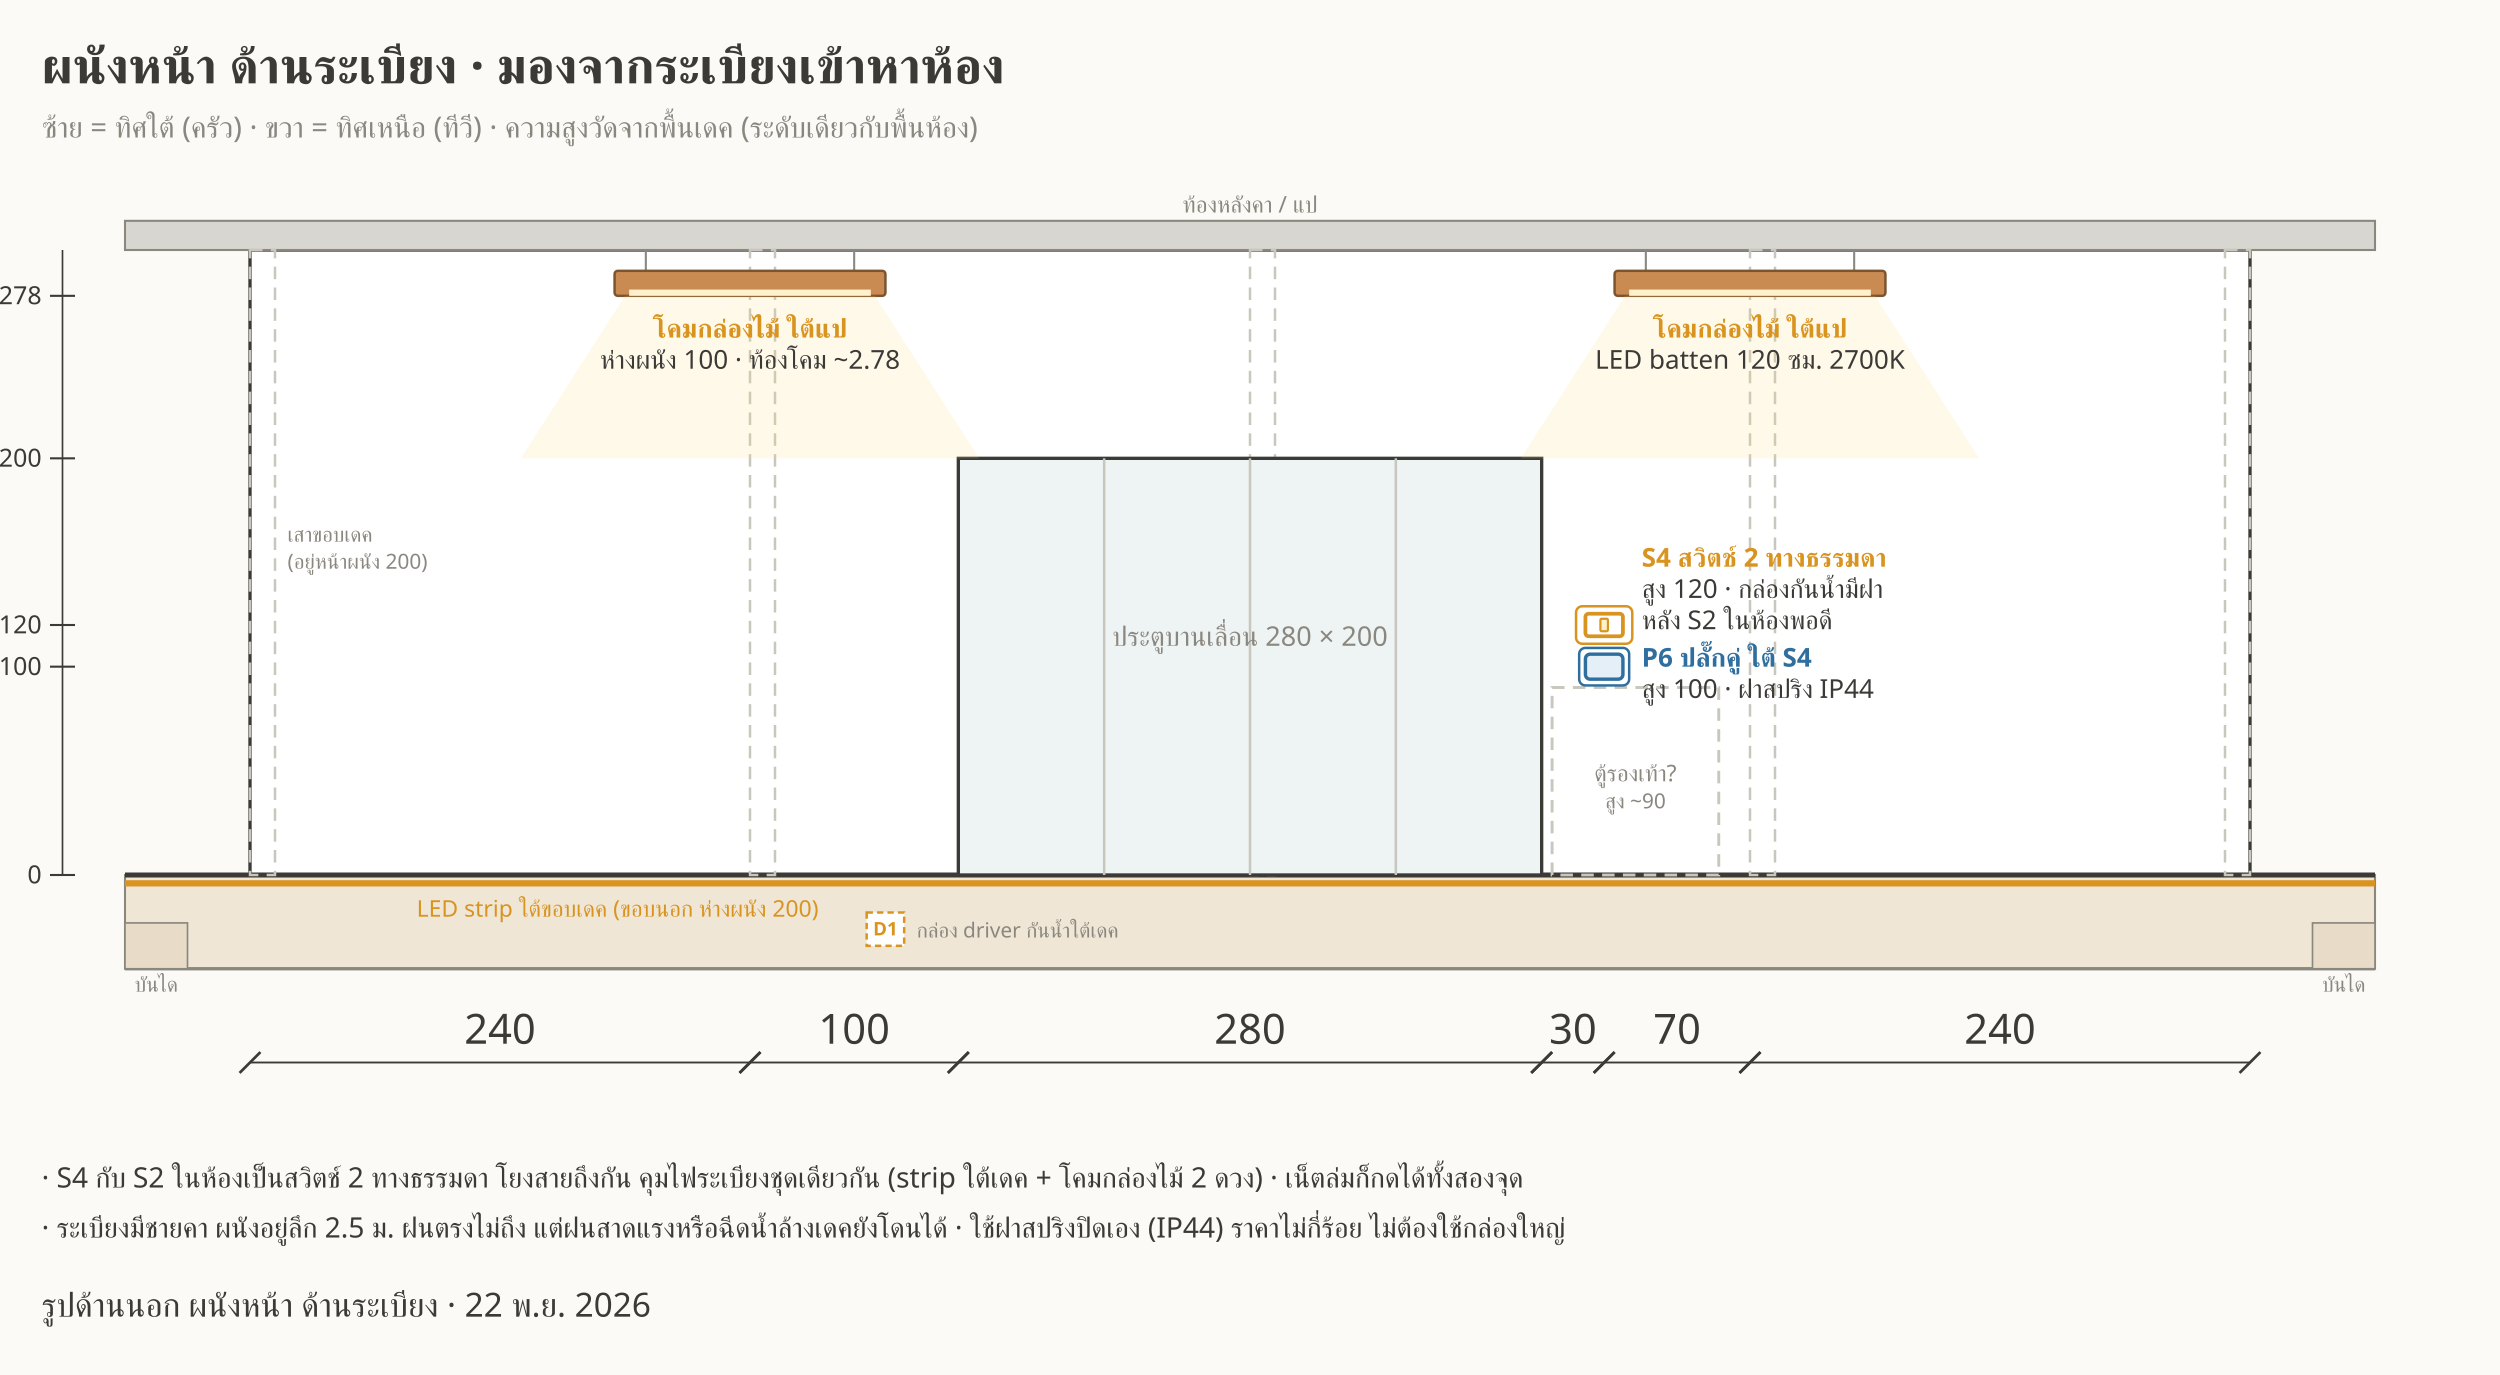
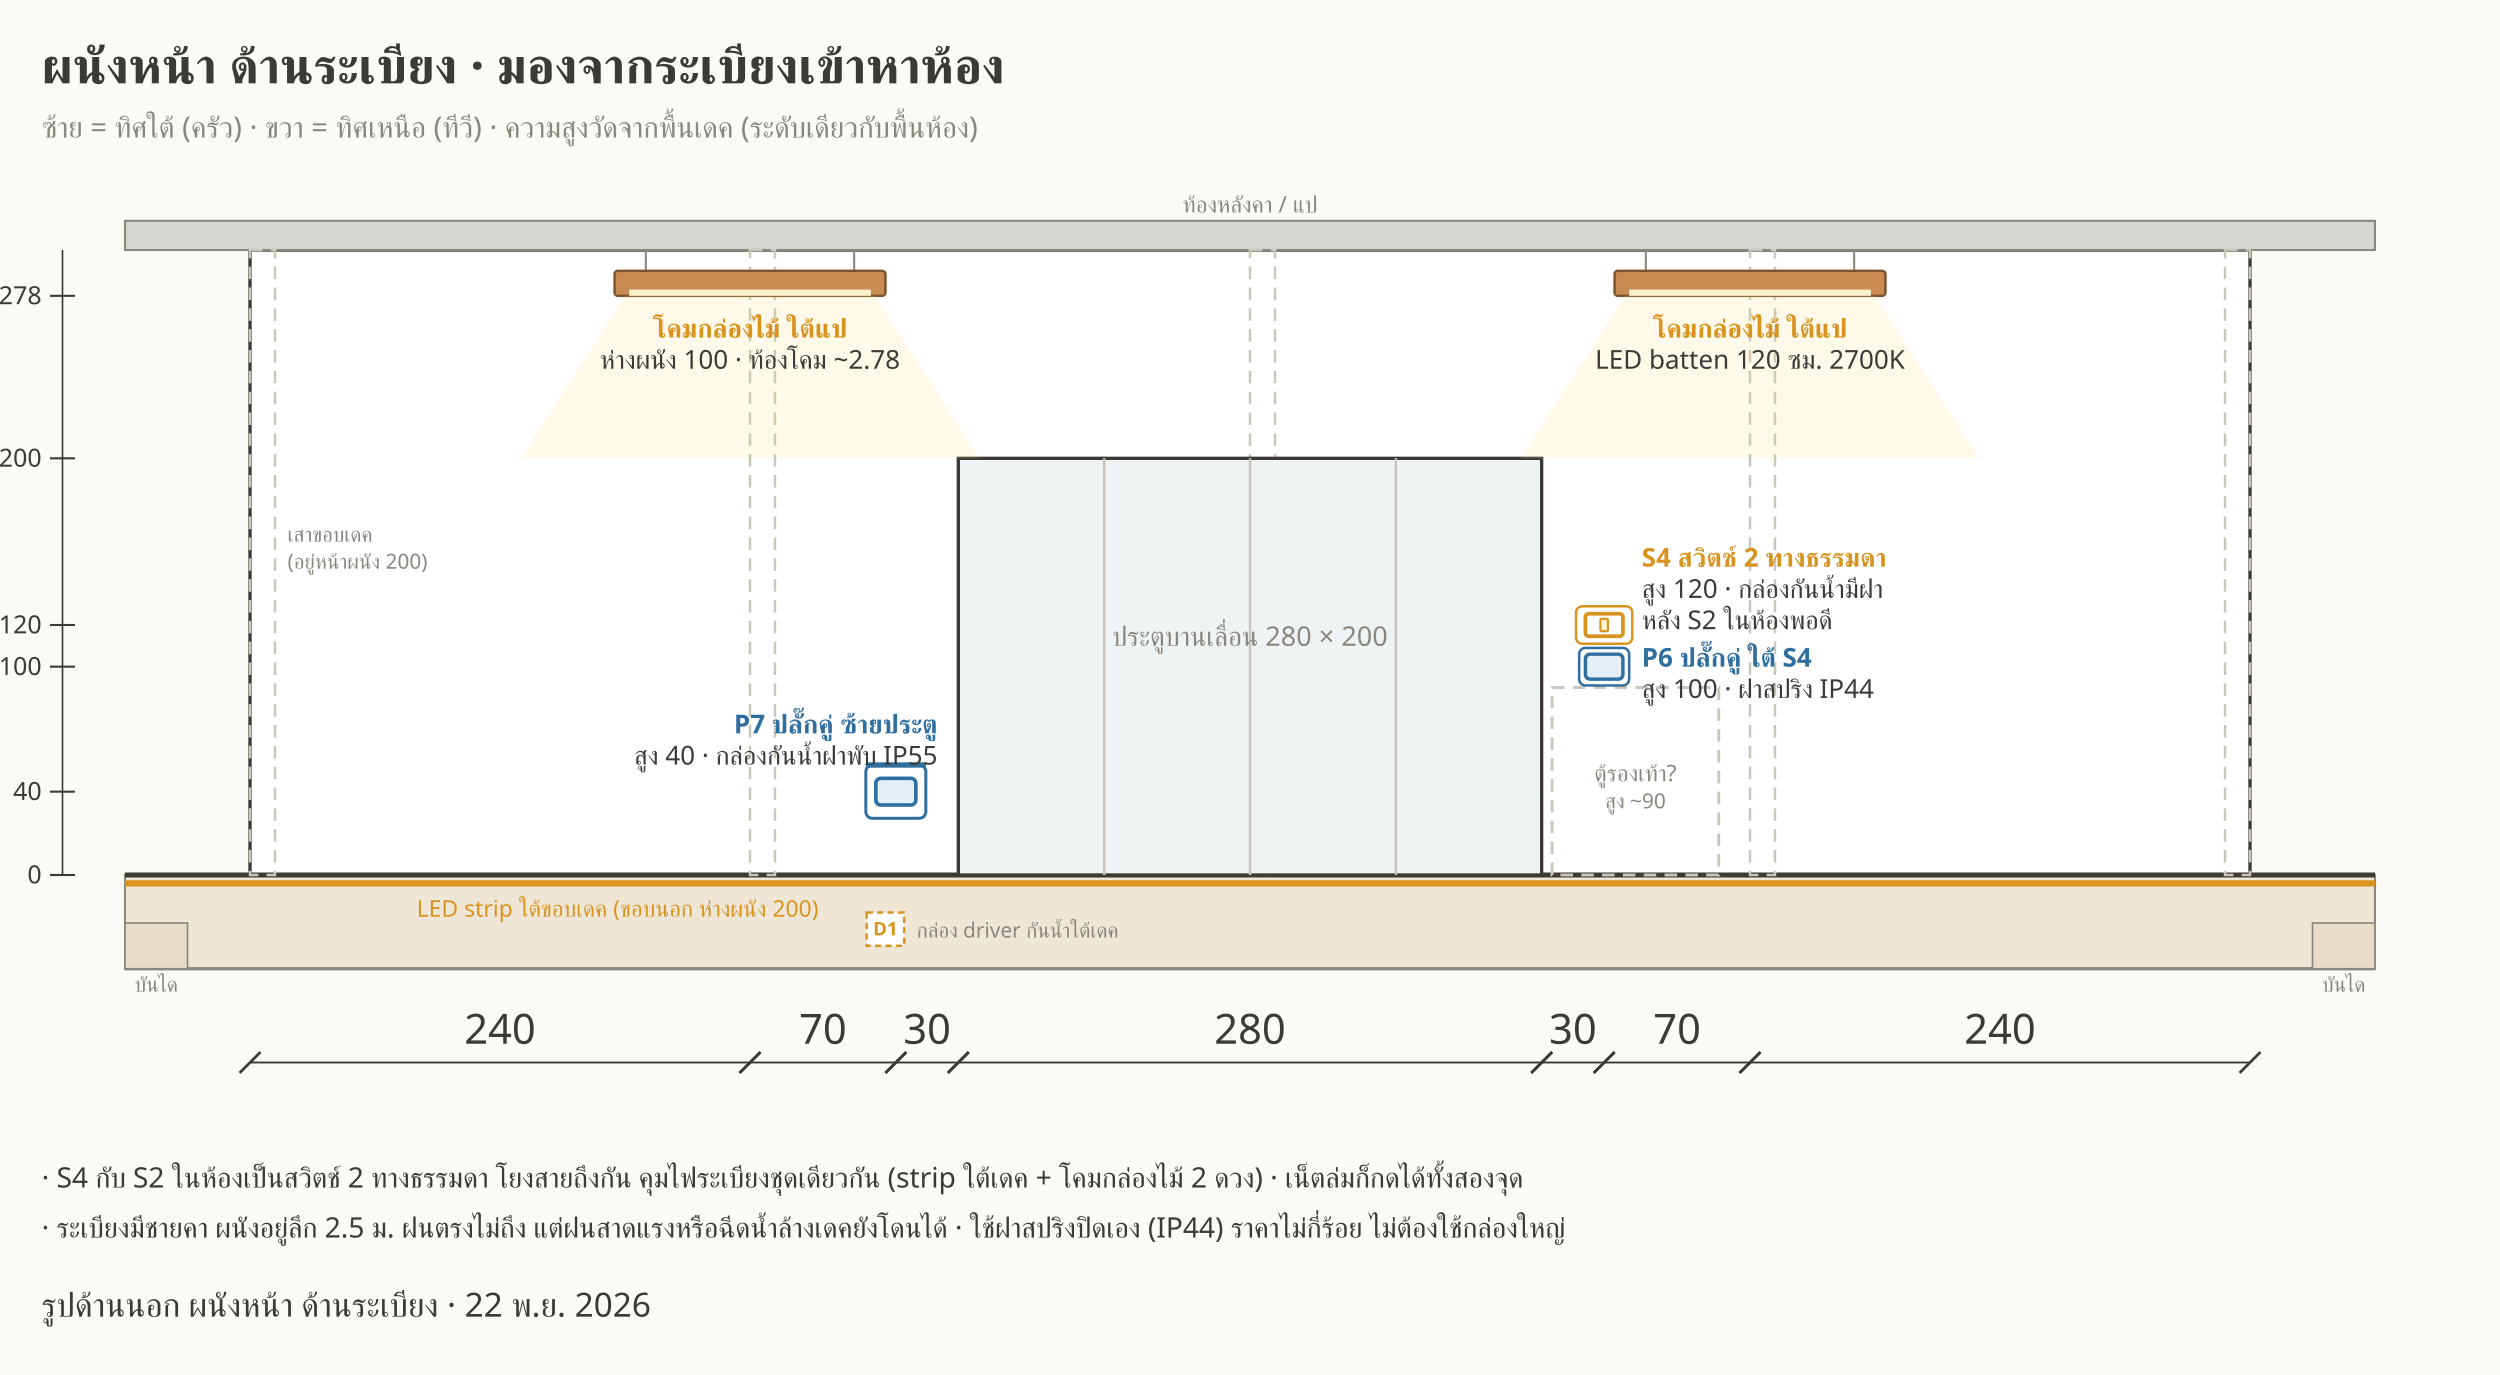
<svg xmlns="http://www.w3.org/2000/svg" viewBox="-120 -420 1200 660" width="1200" height="660" font-family="Leelawadee UI, Tahoma, sans-serif">
  <defs />
  <rect x="-120" y="-420" width="1200" height="660" fill="#fbfaf6" />
  <text x="-100" y="-380" font-size="24" font-weight="600" text-anchor="start" fill="#3b3a36">ผนังหน้า ด้านระเบียง · มองจากระเบียงเข้าหาห้อง</text>
  <text x="-100" y="-354" font-size="14" font-weight="400" text-anchor="start" fill="#8a877f">ซ้าย = ทิศใต้ (ครัว) · ขวา = ทิศเหนือ (ทีวี) · ความสูงวัดจากพื้นเดค (ระดับเดียวกับพื้นห้อง)</text>
  <rect x="0" y="-300" width="960" height="300" fill="#ffffff" stroke="#3b3a36" stroke-width="1.6" />
  <rect x="-60" y="-314" width="1080" height="14" fill="#d8d6d0" stroke="#8a877f" stroke-width="1" />
  <text x="480" y="-318" font-size="11" font-weight="400" text-anchor="middle" fill="#8a877f">ท้องหลังคา / แป</text>
  <rect x="-60" y="0" width="1080" height="45" fill="#efe6d6" stroke="#8a877f" stroke-width="1" />
  <line x1="-60" y1="0" x2="1020" y2="0" stroke="#3b3a36" stroke-width="2.4" />
  <line x1="-60" y1="45" x2="1020" y2="45" stroke="#8a877f" stroke-width="1.6" />
  <rect x="-60" y="23" width="30" height="22" fill="#e8dcc8" stroke="#8a877f" stroke-width="0.8" />
  <rect x="990" y="23" width="30" height="22" fill="#e8dcc8" stroke="#8a877f" stroke-width="0.8" />
  <text x="-45" y="56" font-size="10" font-weight="400" text-anchor="middle" fill="#8a877f">บันได</text>
  <text x="1005" y="56" font-size="10" font-weight="400" text-anchor="middle" fill="#8a877f">บันได</text>
  <line x1="-60" y1="4" x2="1020" y2="4" stroke="#d9931f" stroke-width="3" />
  <text x="80" y="20" font-size="11" font-weight="400" text-anchor="start" fill="#d9931f">LED strip ใต้ขอบเดค (ขอบนอก ห่างผนัง 200)</text>
  <rect x="296" y="18" width="18" height="16" fill="#fff" stroke="#d9931f" stroke-width="1.2" stroke-dasharray="3 2" />
  <text x="305" y="29" font-size="9" font-weight="600" text-anchor="middle" fill="#d9931f">D1</text>
  <text x="320" y="30" font-size="10" font-weight="400" text-anchor="start" fill="#8a877f">กล่อง driver กันน้ำใต้เดค</text>
  <rect x="0" y="-300" width="12" height="300" fill="none" stroke="#c9c6bd" stroke-width="1.2" stroke-dasharray="6 4" />
  <rect x="240" y="-300" width="12" height="300" fill="none" stroke="#c9c6bd" stroke-width="1.2" stroke-dasharray="6 4" />
  <rect x="480" y="-300" width="12" height="300" fill="none" stroke="#c9c6bd" stroke-width="1.2" stroke-dasharray="6 4" />
  <rect x="720" y="-300" width="12" height="300" fill="none" stroke="#c9c6bd" stroke-width="1.2" stroke-dasharray="6 4" />
  <rect x="948" y="-300" width="12" height="300" fill="none" stroke="#c9c6bd" stroke-width="1.2" stroke-dasharray="6 4" />
  <text x="18" y="-160" font-size="10" font-weight="400" text-anchor="start" fill="#8a877f">เสาขอบเดค</text>
  <text x="18" y="-147" font-size="10" font-weight="400" text-anchor="start" fill="#8a877f">(อยู่หน้าผนัง 200)</text>
  <rect x="340" y="-200" width="280" height="200" fill="#eef3f4" stroke="#3b3a36" stroke-width="1.6" />
  <line x1="410" y1="-200" x2="410" y2="0" stroke="#c9c6bd" stroke-width="1.2" />
  <line x1="480" y1="-200" x2="480" y2="0" stroke="#c9c6bd" stroke-width="1.2" />
  <line x1="550" y1="-200" x2="550" y2="0" stroke="#c9c6bd" stroke-width="1.2" />
  <text x="480" y="-110" font-size="13" font-weight="400" text-anchor="middle" fill="#8a877f">ประตูบานเลื่อน 280 × 200</text>
  <line x1="190" y1="-300" x2="190" y2="-290" stroke="#8a877f" stroke-width="1" />
  <line x1="290" y1="-300" x2="290" y2="-290" stroke="#8a877f" stroke-width="1" />
  <rect x="175" y="-290" width="130" height="12" rx="1.5" fill="#c98b52" stroke="#7d5430" stroke-width="1.2" />
  <rect x="182" y="-281" width="116" height="3" fill="#fff1cc" />
  <path d="M180 -278 L130 -200 L350 -200 L300 -278 Z" fill="#ffd77a" fill-opacity="0.16" />
  <line x1="670" y1="-300" x2="670" y2="-290" stroke="#8a877f" stroke-width="1" />
  <line x1="770" y1="-300" x2="770" y2="-290" stroke="#8a877f" stroke-width="1" />
  <rect x="655" y="-290" width="130" height="12" rx="1.5" fill="#c98b52" stroke="#7d5430" stroke-width="1.2" />
  <rect x="662" y="-281" width="116" height="3" fill="#fff1cc" />
  <path d="M660 -278 L610 -200 L830 -200 L780 -278 Z" fill="#ffd77a" fill-opacity="0.16" />
  <text x="240" y="-258" font-size="12.5" font-weight="600" text-anchor="middle" fill="#d9931f">โคมกล่องไม้ ใต้แป</text>
  <text x="240" y="-243" font-size="12.5" font-weight="400" text-anchor="middle" fill="#3b3a36">ห่างผนัง 100 · ท้องโคม ~2.78</text>
  <text x="720" y="-258" font-size="12.5" font-weight="600" text-anchor="middle" fill="#d9931f">โคมกล่องไม้ ใต้แป</text>
  <text x="720" y="-243" font-size="12.5" font-weight="400" text-anchor="middle" fill="#3b3a36">LED batten 120 ซม. 2700K</text>
  <g transform="translate(650 -120) scale(1.5) translate(-650 120)">
    <rect x="644" y="-123.6" width="12" height="7.2" rx="1" fill="#fff" stroke="#d9931f" stroke-width="1.2" />
    <rect x="648.8" y="-122" width="2.4" height="4" rx="0.4" fill="#fff1cc" stroke="#d9931f" stroke-width="0.7" />
    <rect x="641" y="-126" width="18" height="12" rx="2" fill="none" stroke="#d9931f" stroke-width="0.8" />
  </g>
  <text x="668" y="-148" font-size="12.5" font-weight="600" text-anchor="start" fill="#d9931f">S4 สวิตช์ 2 ทางธรรมดา</text>
  <text x="668" y="-133" font-size="12.5" font-weight="400" text-anchor="start" fill="#3b3a36">สูง 120 · กล่องกันน้ำมีฝา</text>
  <text x="668" y="-118" font-size="12.5" font-weight="400" text-anchor="start" fill="#3b3a36">หลัง S2 ในห้องพอดี</text>
  <rect x="625" y="-90" width="80" height="90" fill="none" stroke="#c9c6bd" stroke-width="1.4" stroke-dasharray="6 4" />
  <text x="665" y="-45" font-size="11" font-weight="400" text-anchor="middle" fill="#8a877f">ตู้รองเท้า?</text>
  <text x="665" y="-32" font-size="10" font-weight="400" text-anchor="middle" fill="#8a877f">สูง ~90</text>
  <g transform="translate(650 -100) scale(1.5) translate(-650 100)">
    <rect x="644" y="-104" width="12" height="8" rx="1.5" fill="#e4eff8" stroke="#2f6f9f" stroke-width="1.1" />
    <rect x="642" y="-106" width="16" height="12" rx="2" fill="none" stroke="#2f6f9f" stroke-width="0.8" />
  </g>
  <text x="668" y="-100" font-size="12.5" font-weight="600" text-anchor="start" fill="#2f6f9f">P6 ปลั๊กคู่ ใต้ S4</text>
  <text x="668" y="-85" font-size="12.5" font-weight="400" text-anchor="start" fill="#3b3a36">สูง 100 · ฝาสปริง IP44</text>
+   <g transform="translate(310 -40) scale(1.6) translate(-310 40)">
+     <rect x="304" y="-44" width="12" height="8" rx="1.5" fill="#e4eff8" stroke="#2f6f9f" stroke-width="1.1" />
+     <rect x="301" y="-48" width="18" height="16" rx="2" fill="none" stroke="#2f6f9f" stroke-width="0.9" />
+     <line x1="301" y1="-48" x2="319" y2="-48" stroke="#2f6f9f" stroke-width="1.6" />
+   </g>
+   <text x="330" y="-68" font-size="12.5" font-weight="600" text-anchor="end" fill="#2f6f9f">P7 ปลั๊กคู่ ซ้ายประตู</text>
+   <text x="330" y="-53" font-size="12.5" font-weight="400" text-anchor="end" fill="#3b3a36">สูง 40 · กล่องกันน้ำฝาพับ IP55</text>
  <line x1="-96" y1="0" x2="-84" y2="0" stroke="#3b3a36" stroke-width="1" />
  <text x="-100" y="4" font-size="12" font-weight="400" text-anchor="end" fill="#3b3a36">0</text>
+   <line x1="-96" y1="-40" x2="-84" y2="-40" stroke="#3b3a36" stroke-width="1" />
+   <text x="-100" y="-36" font-size="12" font-weight="400" text-anchor="end" fill="#3b3a36">40</text>
  <line x1="-96" y1="-100" x2="-84" y2="-100" stroke="#3b3a36" stroke-width="1" />
  <text x="-100" y="-96" font-size="12" font-weight="400" text-anchor="end" fill="#3b3a36">100</text>
  <line x1="-96" y1="-120" x2="-84" y2="-120" stroke="#3b3a36" stroke-width="1" />
  <text x="-100" y="-116" font-size="12" font-weight="400" text-anchor="end" fill="#3b3a36">120</text>
  <line x1="-96" y1="-200" x2="-84" y2="-200" stroke="#3b3a36" stroke-width="1" />
  <text x="-100" y="-196" font-size="12" font-weight="400" text-anchor="end" fill="#3b3a36">200</text>
  <line x1="-96" y1="-278" x2="-84" y2="-278" stroke="#3b3a36" stroke-width="1" />
  <text x="-100" y="-274" font-size="12" font-weight="400" text-anchor="end" fill="#3b3a36">278</text>
  <line x1="-90" y1="0" x2="-90" y2="-300" stroke="#3b3a36" stroke-width="0.8" />
  <g>
    <line x1="0" y1="90" x2="240" y2="90" stroke="#3b3a36" stroke-width="0.9" />
    <line x1="-5" y1="95" x2="5" y2="85" stroke="#3b3a36" stroke-width="1.3" />
    <line x1="235" y1="95" x2="245" y2="85" stroke="#3b3a36" stroke-width="1.3" />
    <text x="120" y="81" font-size="20" font-weight="500" text-anchor="middle" fill="#3b3a36">240</text>
  </g>
  <g>
-     <line x1="240" y1="90" x2="340" y2="90" stroke="#3b3a36" stroke-width="0.9" />
+     <line x1="240" y1="90" x2="310" y2="90" stroke="#3b3a36" stroke-width="0.9" />
    <line x1="235" y1="95" x2="245" y2="85" stroke="#3b3a36" stroke-width="1.3" />
+     <line x1="305" y1="95" x2="315" y2="85" stroke="#3b3a36" stroke-width="1.3" />
+     <text x="275" y="81" font-size="20" font-weight="500" text-anchor="middle" fill="#3b3a36">70</text>
+   </g>
+   <g>
+     <line x1="310" y1="90" x2="340" y2="90" stroke="#3b3a36" stroke-width="0.9" />
+     <line x1="305" y1="95" x2="315" y2="85" stroke="#3b3a36" stroke-width="1.3" />
    <line x1="335" y1="95" x2="345" y2="85" stroke="#3b3a36" stroke-width="1.3" />
-     <text x="290" y="81" font-size="20" font-weight="500" text-anchor="middle" fill="#3b3a36">100</text>
+     <text x="325" y="81" font-size="20" font-weight="500" text-anchor="middle" fill="#3b3a36">30</text>
  </g>
  <g>
    <line x1="340" y1="90" x2="620" y2="90" stroke="#3b3a36" stroke-width="0.9" />
    <line x1="335" y1="95" x2="345" y2="85" stroke="#3b3a36" stroke-width="1.3" />
    <line x1="615" y1="95" x2="625" y2="85" stroke="#3b3a36" stroke-width="1.3" />
    <text x="480" y="81" font-size="20" font-weight="500" text-anchor="middle" fill="#3b3a36">280</text>
  </g>
  <g>
    <line x1="620" y1="90" x2="650" y2="90" stroke="#3b3a36" stroke-width="0.9" />
    <line x1="615" y1="95" x2="625" y2="85" stroke="#3b3a36" stroke-width="1.3" />
    <line x1="645" y1="95" x2="655" y2="85" stroke="#3b3a36" stroke-width="1.3" />
    <text x="635" y="81" font-size="20" font-weight="500" text-anchor="middle" fill="#3b3a36">30</text>
  </g>
  <g>
    <line x1="650" y1="90" x2="720" y2="90" stroke="#3b3a36" stroke-width="0.9" />
    <line x1="645" y1="95" x2="655" y2="85" stroke="#3b3a36" stroke-width="1.3" />
    <line x1="715" y1="95" x2="725" y2="85" stroke="#3b3a36" stroke-width="1.3" />
    <text x="685" y="81" font-size="20" font-weight="500" text-anchor="middle" fill="#3b3a36">70</text>
  </g>
  <g>
    <line x1="720" y1="90" x2="960" y2="90" stroke="#3b3a36" stroke-width="0.9" />
    <line x1="715" y1="95" x2="725" y2="85" stroke="#3b3a36" stroke-width="1.3" />
    <line x1="955" y1="95" x2="965" y2="85" stroke="#3b3a36" stroke-width="1.3" />
    <text x="840" y="81" font-size="20" font-weight="500" text-anchor="middle" fill="#3b3a36">240</text>
  </g>
  <text x="-100" y="150" font-size="13.5" font-weight="400" text-anchor="start" fill="#3b3a36">· S4 กับ S2 ในห้องเป็นสวิตช์ 2 ทางธรรมดา โยงสายถึงกัน คุมไฟระเบียงชุดเดียวกัน (strip ใต้เดค + โคมกล่องไม้ 2 ดวง) · เน็ตล่มก็กดได้ทั้งสองจุด</text>
  <text x="-100" y="174" font-size="13.5" font-weight="400" text-anchor="start" fill="#3b3a36">· ระเบียงมีชายคา ผนังอยู่ลึก 2.5 ม. ฝนตรงไม่ถึง แต่ฝนสาดแรงหรือฉีดน้ำล้างเดคยังโดนได้ · ใช้ฝาสปริงปิดเอง (IP44) ราคาไม่กี่ร้อย ไม่ต้องใช้กล่องใหญ่</text>
  <text x="-100" y="212" font-size="16" font-weight="400" text-anchor="start" fill="#3b3a36">รูปด้านนอก ผนังหน้า ด้านระเบียง · 22 พ.ย. 2026</text>
</svg>
